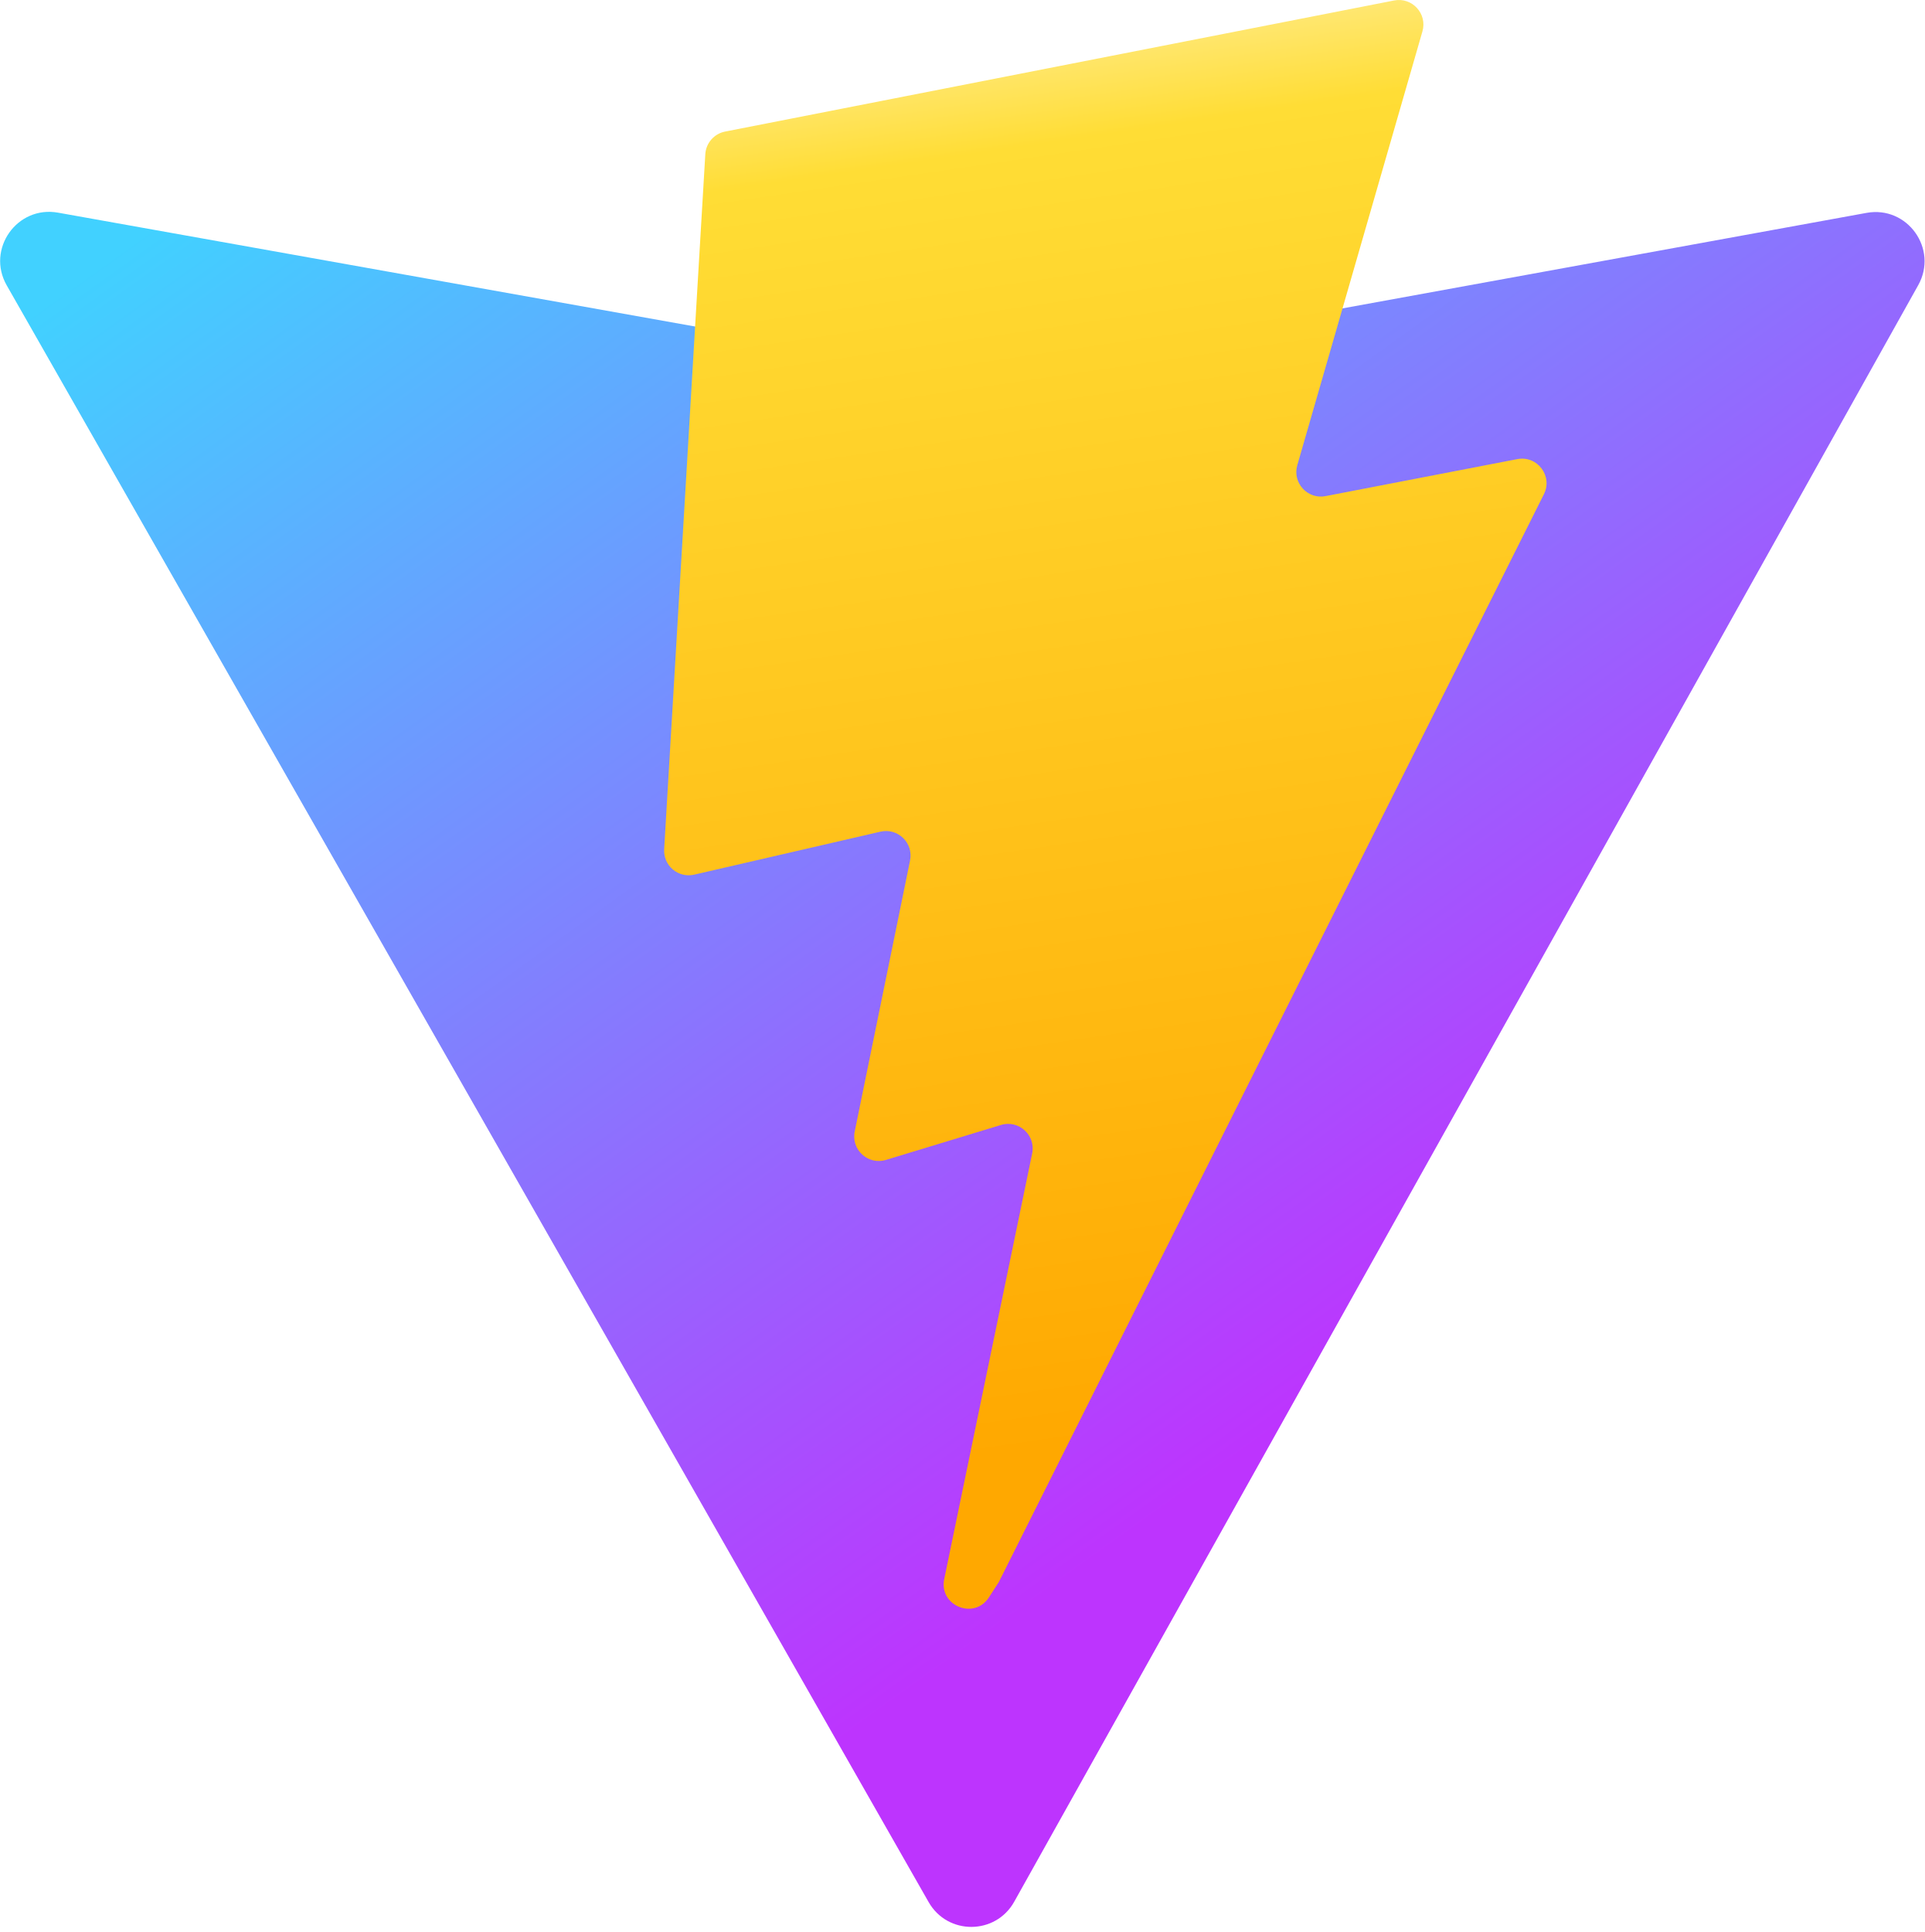
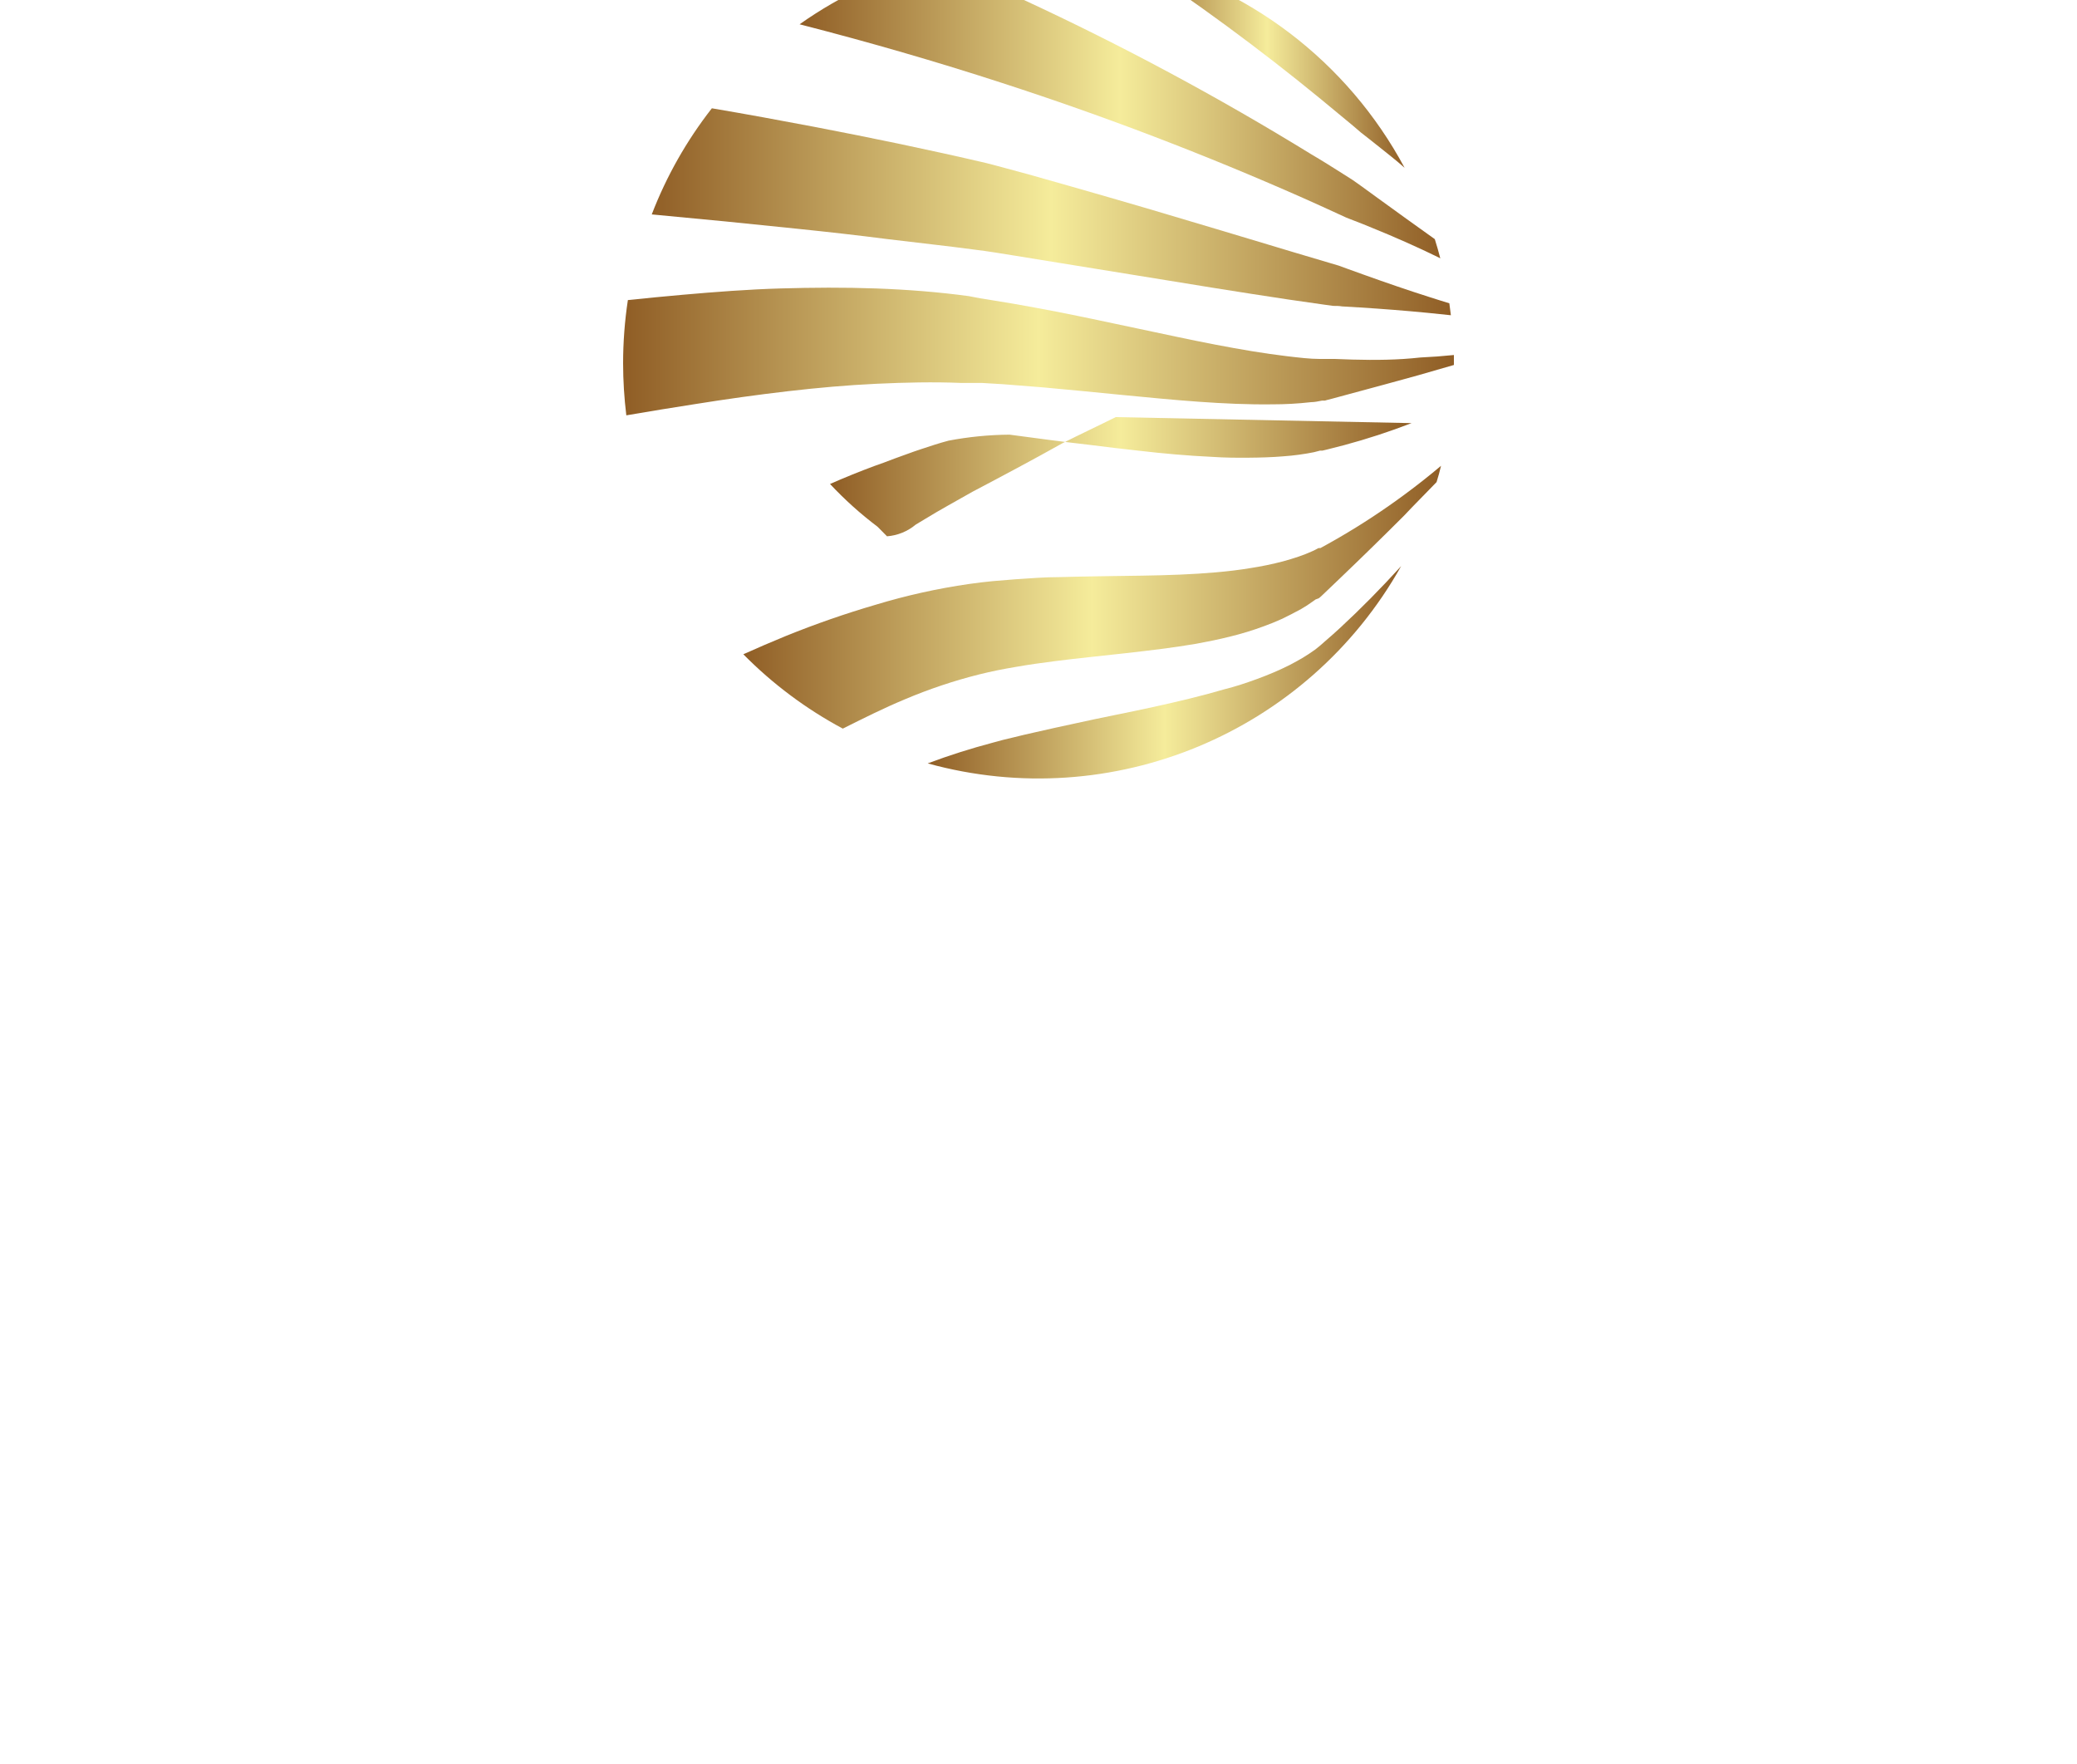
- <svg xmlns="http://www.w3.org/2000/svg" aria-hidden="true" role="img" class="iconify iconify--logos" width="31.88" height="32" preserveAspectRatio="xMidYMid meet" viewBox="0 0 256 257">
-   <defs>
-     <linearGradient id="IconifyId1813088fe1fbc01fb466" x1="-.828%" x2="57.636%" y1="7.652%" y2="78.411%">
-       <stop offset="0%" stop-color="#41D1FF" />
-       <stop offset="100%" stop-color="#BD34FE" />
-     </linearGradient>
-     <linearGradient id="IconifyId1813088fe1fbc01fb467" x1="43.376%" x2="50.316%" y1="2.242%" y2="89.03%">
-       <stop offset="0%" stop-color="#FFEA83" />
-       <stop offset="8.333%" stop-color="#FFDD35" />
-       <stop offset="100%" stop-color="#FFA800" />
+ <svg height="212.241" width="250" style="width: 250px; height: 212.241px; position: absolute; top: 50%; left: 50%; transform: translate(-50%, -50%) scale(1); z-index: 0; cursor: pointer; overflow: visible;">
+   <defs id="SvgjsDefs1001">
+     <linearGradient id="SvgjsLinearGradient1011">
+       <stop id="SvgjsStop1012" stop-color="#905e26" offset="0" />
+       <stop id="SvgjsStop1013" stop-color="#f5ec9b" offset="0.5" />
+       <stop id="SvgjsStop1014" stop-color="#905e26" offset="1" />
    </linearGradient>
  </defs>
-   <path fill="url(#IconifyId1813088fe1fbc01fb466)" d="M255.153 37.938L134.897 252.976c-2.483 4.44-8.862 4.466-11.382.048L.875 37.958c-2.746-4.814 1.371-10.646 6.827-9.67l120.385 21.517a6.537 6.537 0 0 0 2.322-.004l117.867-21.483c5.438-.991 9.574 4.796 6.877 9.62Z" />
-   <path fill="url(#IconifyId1813088fe1fbc01fb467)" d="M185.432.063L96.44 17.501a3.268 3.268 0 0 0-2.634 3.014l-5.474 92.456a3.268 3.268 0 0 0 3.997 3.378l24.777-5.718c2.318-.535 4.413 1.507 3.936 3.838l-7.361 36.047c-.495 2.426 1.782 4.5 4.151 3.78l15.304-4.649c2.372-.72 4.652 1.36 4.15 3.788l-11.698 56.621c-.732 3.542 3.979 5.473 5.943 2.437l1.313-2.028l72.516-144.72c1.215-2.423-.88-5.186-3.54-4.672l-25.505 4.922c-2.396.462-4.435-1.77-3.759-4.114l16.646-57.705c.677-2.35-1.37-4.583-3.769-4.113Z" />
+   <g id="SvgjsG1007" transform="matrix(1.249688,0,0,1.249688,62.50312,-18.09673)" fill="url(#SvgjsLinearGradient1011)">
+     <path d="M85.32,62.07A68.22,68.22,0,0,1,79,66.23c-.54.31-1.08.62-1.63.92l-.2.11-.11,0,0,0h0l-.07,0-.1.05c-.14.08-.32.17-.52.26a14,14,0,0,1-1.32.52c-.48.17-1,.31-1.48.45a30.59,30.59,0,0,1-3.14.65c-1.08.18-2.19.31-3.33.41-2.27.2-4.65.28-7.16.32s-5.15.06-7.92.14c-1.38,0-2.8.11-4.25.21l-2.19.18c-.74.07-1.48.16-2.25.27a61,61,0,0,0-9,2,90.87,90.87,0,0,0-8.63,3c-1.39.57-2.76,1.16-4.12,1.77a39.89,39.89,0,0,0,9.58,7.16c2-1,4-2,6-2.83a48.67,48.67,0,0,1,7.14-2.39c.57-.14,1.17-.28,1.77-.4s1.2-.23,1.8-.33c1.2-.21,2.4-.38,3.59-.53,2.38-.31,4.73-.53,7-.79s4.53-.52,6.73-.9c1.09-.2,2.18-.42,3.26-.69a29.78,29.78,0,0,0,3.27-1c.56-.2,1.12-.43,1.7-.69l.89-.44c.3-.15.62-.33,1-.53a11.4,11.4,0,0,0,1.08-.7c.1-.06.2-.15.31-.22L77,72.1l.09-.07.07-.06.1-.09.19-.18L79,70.22q3.14-3,6.22-6.08c1-1.07,2.09-2.14,3.13-3.23.16-.52.3-1,.43-1.57Q87.07,60.78,85.32,62.07Z" style="fill-rule: evenodd;" />
+     <path d="M80.24,49.11l-1.68-.06-.42,0-.21,0h-.16c-.19,0-.42,0-.65,0-1,0-2-.13-3.14-.26-2.21-.26-4.54-.66-6.94-1.12s-4.87-1-7.43-1.54-5.19-1.11-7.9-1.64c-1.36-.26-2.73-.52-4.13-.76l-2.12-.35-1.06-.17L43.3,43c-2.94-.4-5.92-.63-8.95-.74s-6.09-.09-9.19,0-6.25.33-9.43.61c-1.75.15-3.51.33-5.27.51a40.83,40.83,0,0,0-.46,6.1,41.64,41.64,0,0,0,.31,5c2.25-.38,4.44-.75,6.61-1.08,3-.48,6-.9,8.93-1.24s5.77-.59,8.56-.72,5.52-.19,8.15-.08l1,0,1,0,2,.12,3.92.31c2.59.23,5.13.49,7.62.73s4.93.48,7.33.65,4.74.28,7.12.25c1.2,0,2.39-.06,3.72-.21.34,0,.68-.08,1.06-.15l.14,0h.07l.06,0,.21-.06.43-.11,1.7-.46c2.26-.6,4.46-1.21,6.61-1.8l3.47-1v-.24c0-.24,0-.48,0-.72-1.06.11-2.15.19-3.24.24C84.63,49.15,82.47,49.17,80.24,49.11Z" style="fill-rule: evenodd;" />
+     <path d="M79.08,74.93c-.5.46-1,.91-1.52,1.35l-.19.17-.08.07,0,0-.07.06-.09.08-.46.37-.58.4-.63.4c-.44.26-.9.51-1.37.75-.94.47-1.94.89-3,1.28s-2.08.73-3.17,1c-2.17.64-4.46,1.18-6.86,1.71s-4.92,1-7.51,1.58c-1.29.28-2.61.56-3.93.87-.67.15-1.34.3-2,.47l-1,.24-1,.27c-2.11.56-4.21,1.22-6.28,2a40.05,40.05,0,0,0,45.6-19Q82,72.23,79.08,74.93Z" style="fill-rule: evenodd;" />
+     <path d="M80.29,26.58l.77.66.78.61,1.56,1.24c.63.5,1.25,1,1.87,1.55A40.08,40.08,0,0,0,58.79,10.48,218.06,218.06,0,0,1,77.17,24Z" style="fill-rule: evenodd;" />
+     <path d="M82.65,33.53l-1.57-1.14c-.26-.18-.52-.38-.79-.56l-.8-.51c-1.07-.68-2.15-1.36-3.24-2A266.39,266.39,0,0,0,48.52,14.44q-4.16-1.92-8.41-3.69A39.84,39.84,0,0,0,27,16.82Q37.06,19.4,46.5,22.47a301,301,0,0,1,29,11.08c1.12.5,2.23,1,3.33,1.51l.83.38.82.32c.56.21,1.1.43,1.65.66q3.27,1.32,6.39,2.84l.19.1c-.16-.63-.34-1.24-.53-1.85Q85.44,35.56,82.65,33.53Z" style="fill-rule: evenodd;" />
+     <path d="M87.76,43.12c-2.08-.66-4.21-1.39-6.38-2.17l-1.64-.59-.82-.3-.81-.24-3.37-1c-4.56-1.37-9.33-2.81-14.28-4.27-2.48-.72-5-1.46-7.58-2.19L49,31.26l-2-.54-1-.27-1-.26c-1.37-.32-2.72-.63-4.09-.93l-4.13-.89q-4.15-.87-8.45-1.69c-3.21-.61-6.47-1.21-9.78-1.77a39.76,39.76,0,0,0-5.79,10.22q7.17.66,14,1.38c3,.31,5.86.63,8.72,1l4.24.5c1.39.16,2.78.33,4.12.51l1,.13,1,.15,2,.32,4,.65L59.44,41c5.07.83,9.93,1.62,14.6,2.32l3.48.5.88.12c.28,0,.57,0,.85.05l1.69.1q3.36.21,6.56.52l2.23.23-.15-1.15C89,43.51,88.37,43.32,87.76,43.12Z" style="fill-rule: evenodd;" />
+     <path d="M85.94,55.23a63.91,63.91,0,0,1-6.49,2.12l-1.68.43-.42.1-.11,0,0,0-.06,0h-.06l-.58.15c-.44.09-.92.17-1.43.24s-1,.12-1.56.16c-1.08.09-2.19.12-3.32.13s-2.31,0-3.48-.08c-2.38-.11-4.71-.32-7.05-.59-1.54-.17-3.08-.35-4.63-.55-2.62-.3-5.24-.65-7.85-1a32.92,32.92,0,0,0-5.88.58c-.91.24-1.77.53-2.65.82-.47.15-.93.32-1.4.49-.75.26-1.48.54-2.22.82-.28.1-.57.2-.87.31q-2.15.8-4.27,1.73a35.65,35.65,0,0,0,4.58,4.12l.91.92a4.9,4.9,0,0,0,2.77-1.13l.88-.53c1.48-.91,3.06-1.76,4.58-2.63,2.85-1.5,5.77-3.05,8.66-4.67,1.7-.86,3.46-1.68,5.14-2.52Z" style="fill-rule: evenodd;" />
+   </g>
</svg>
